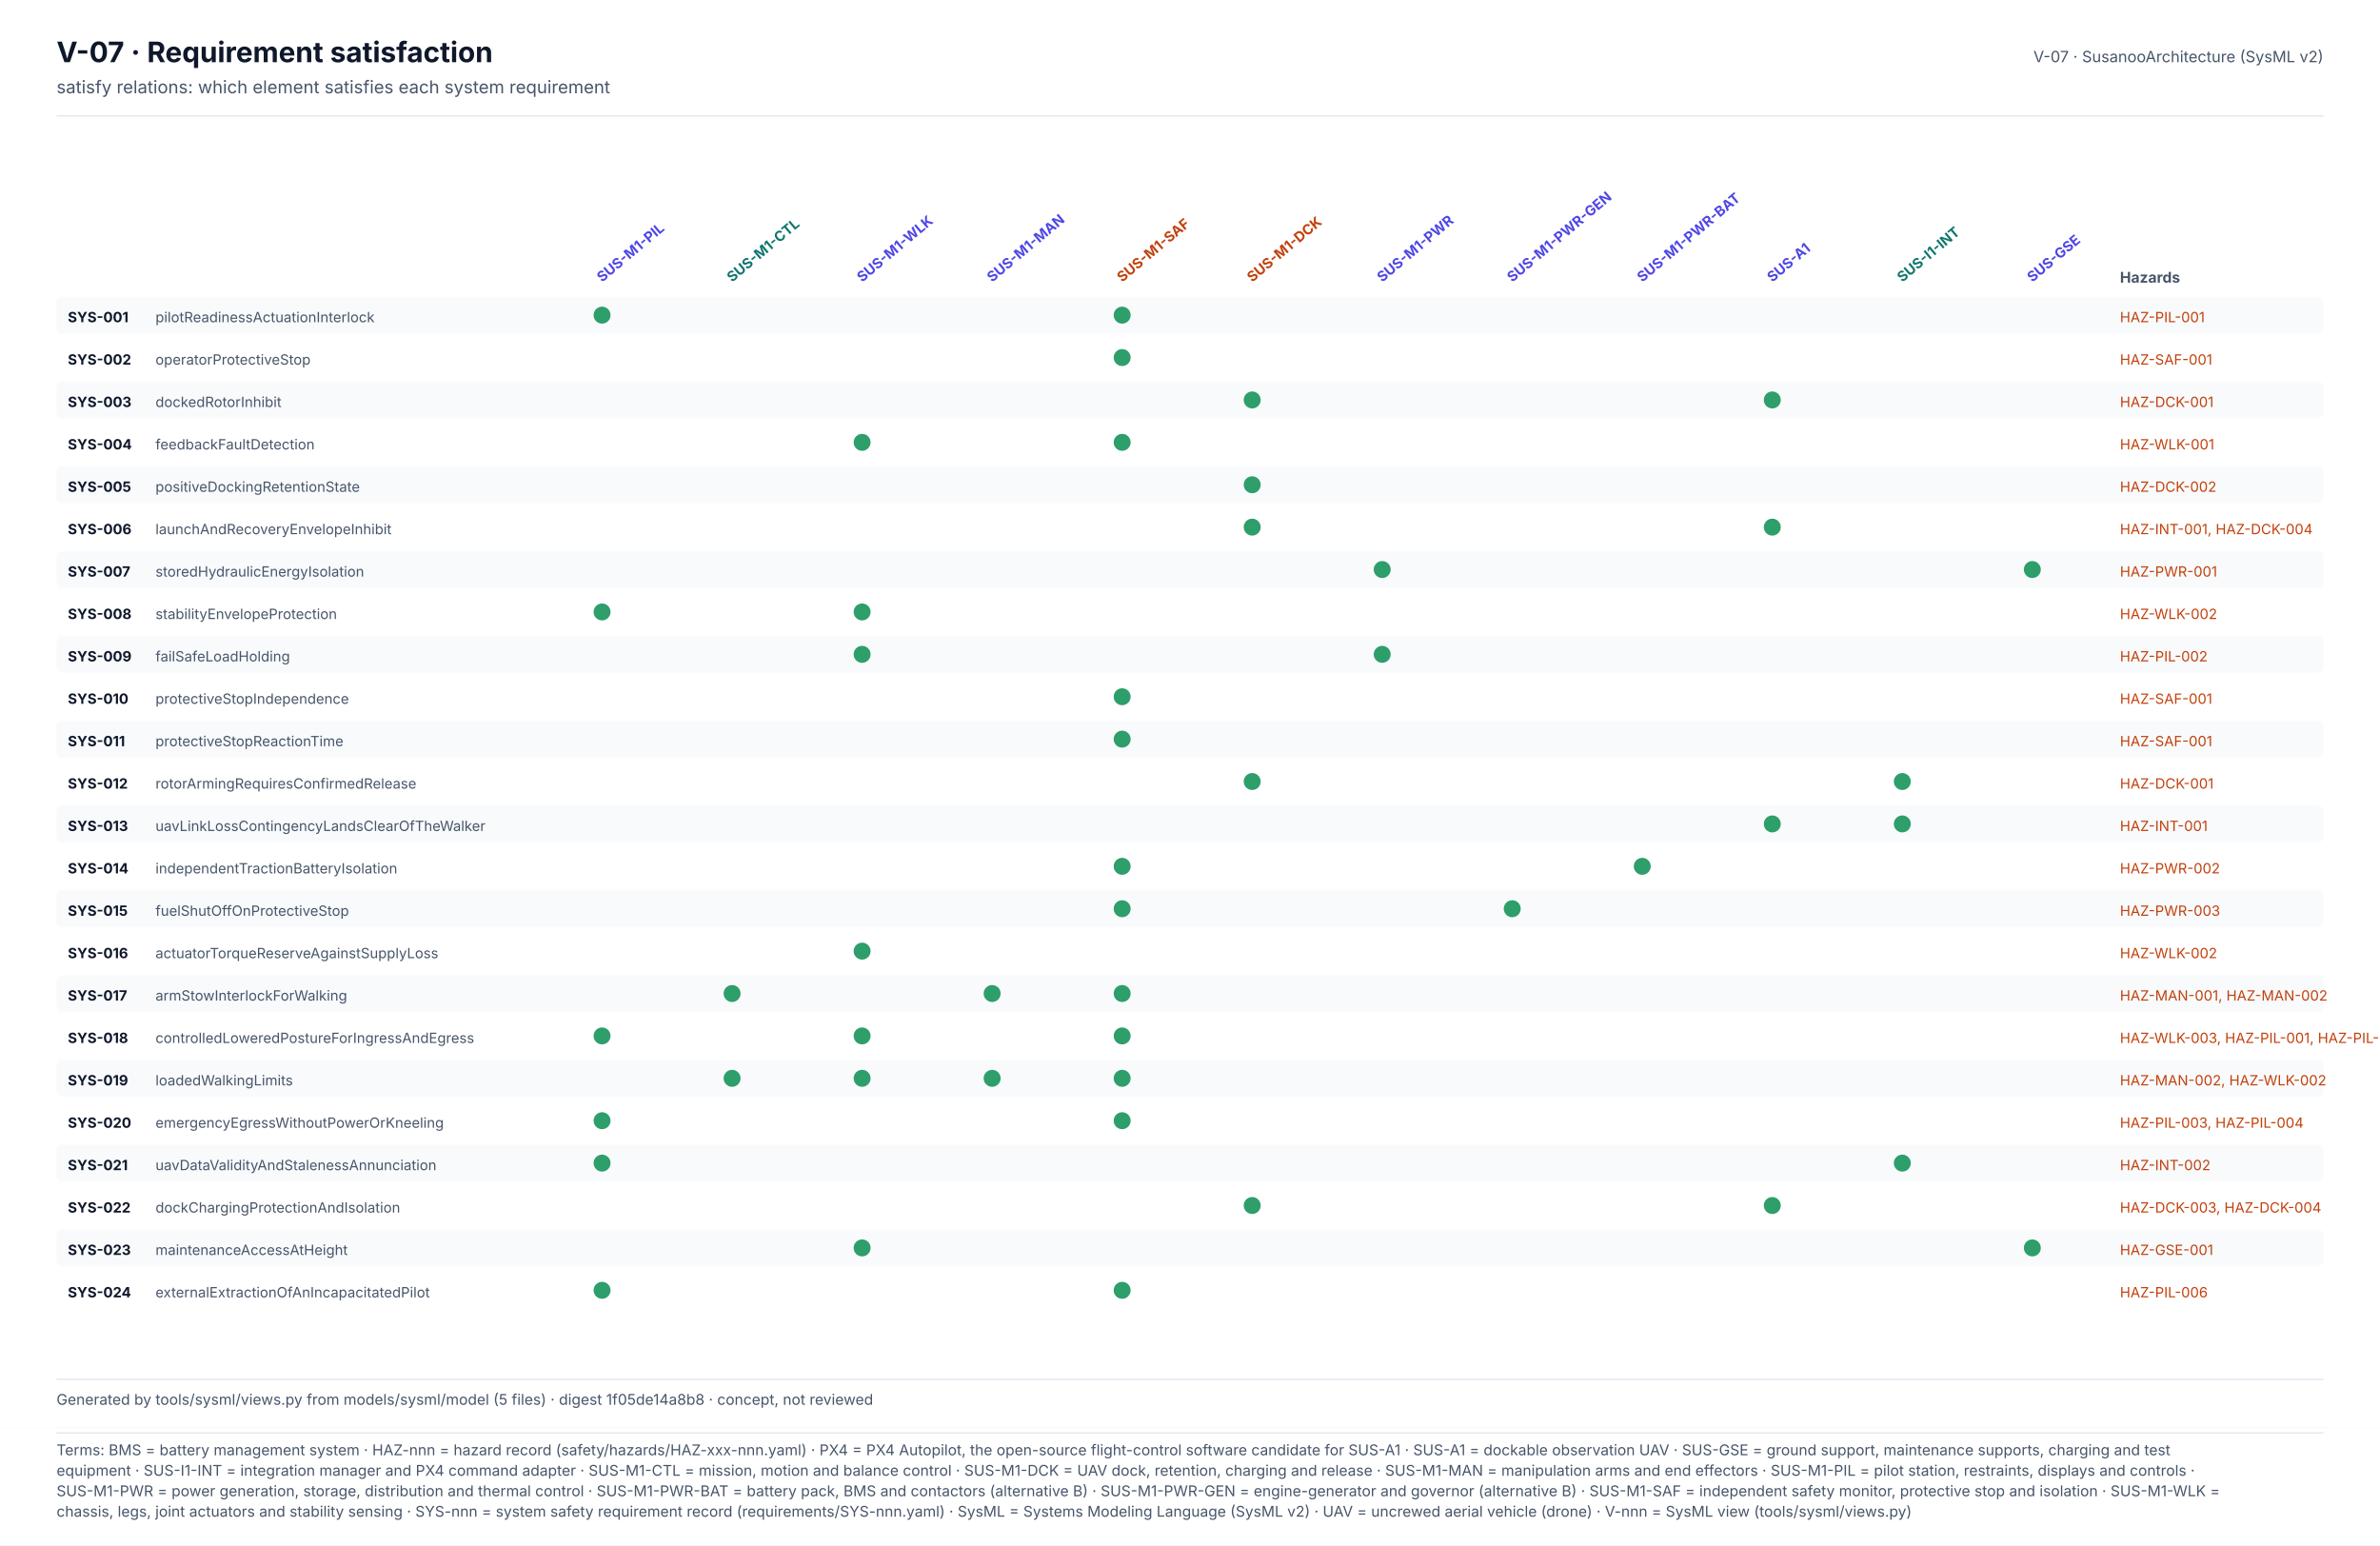
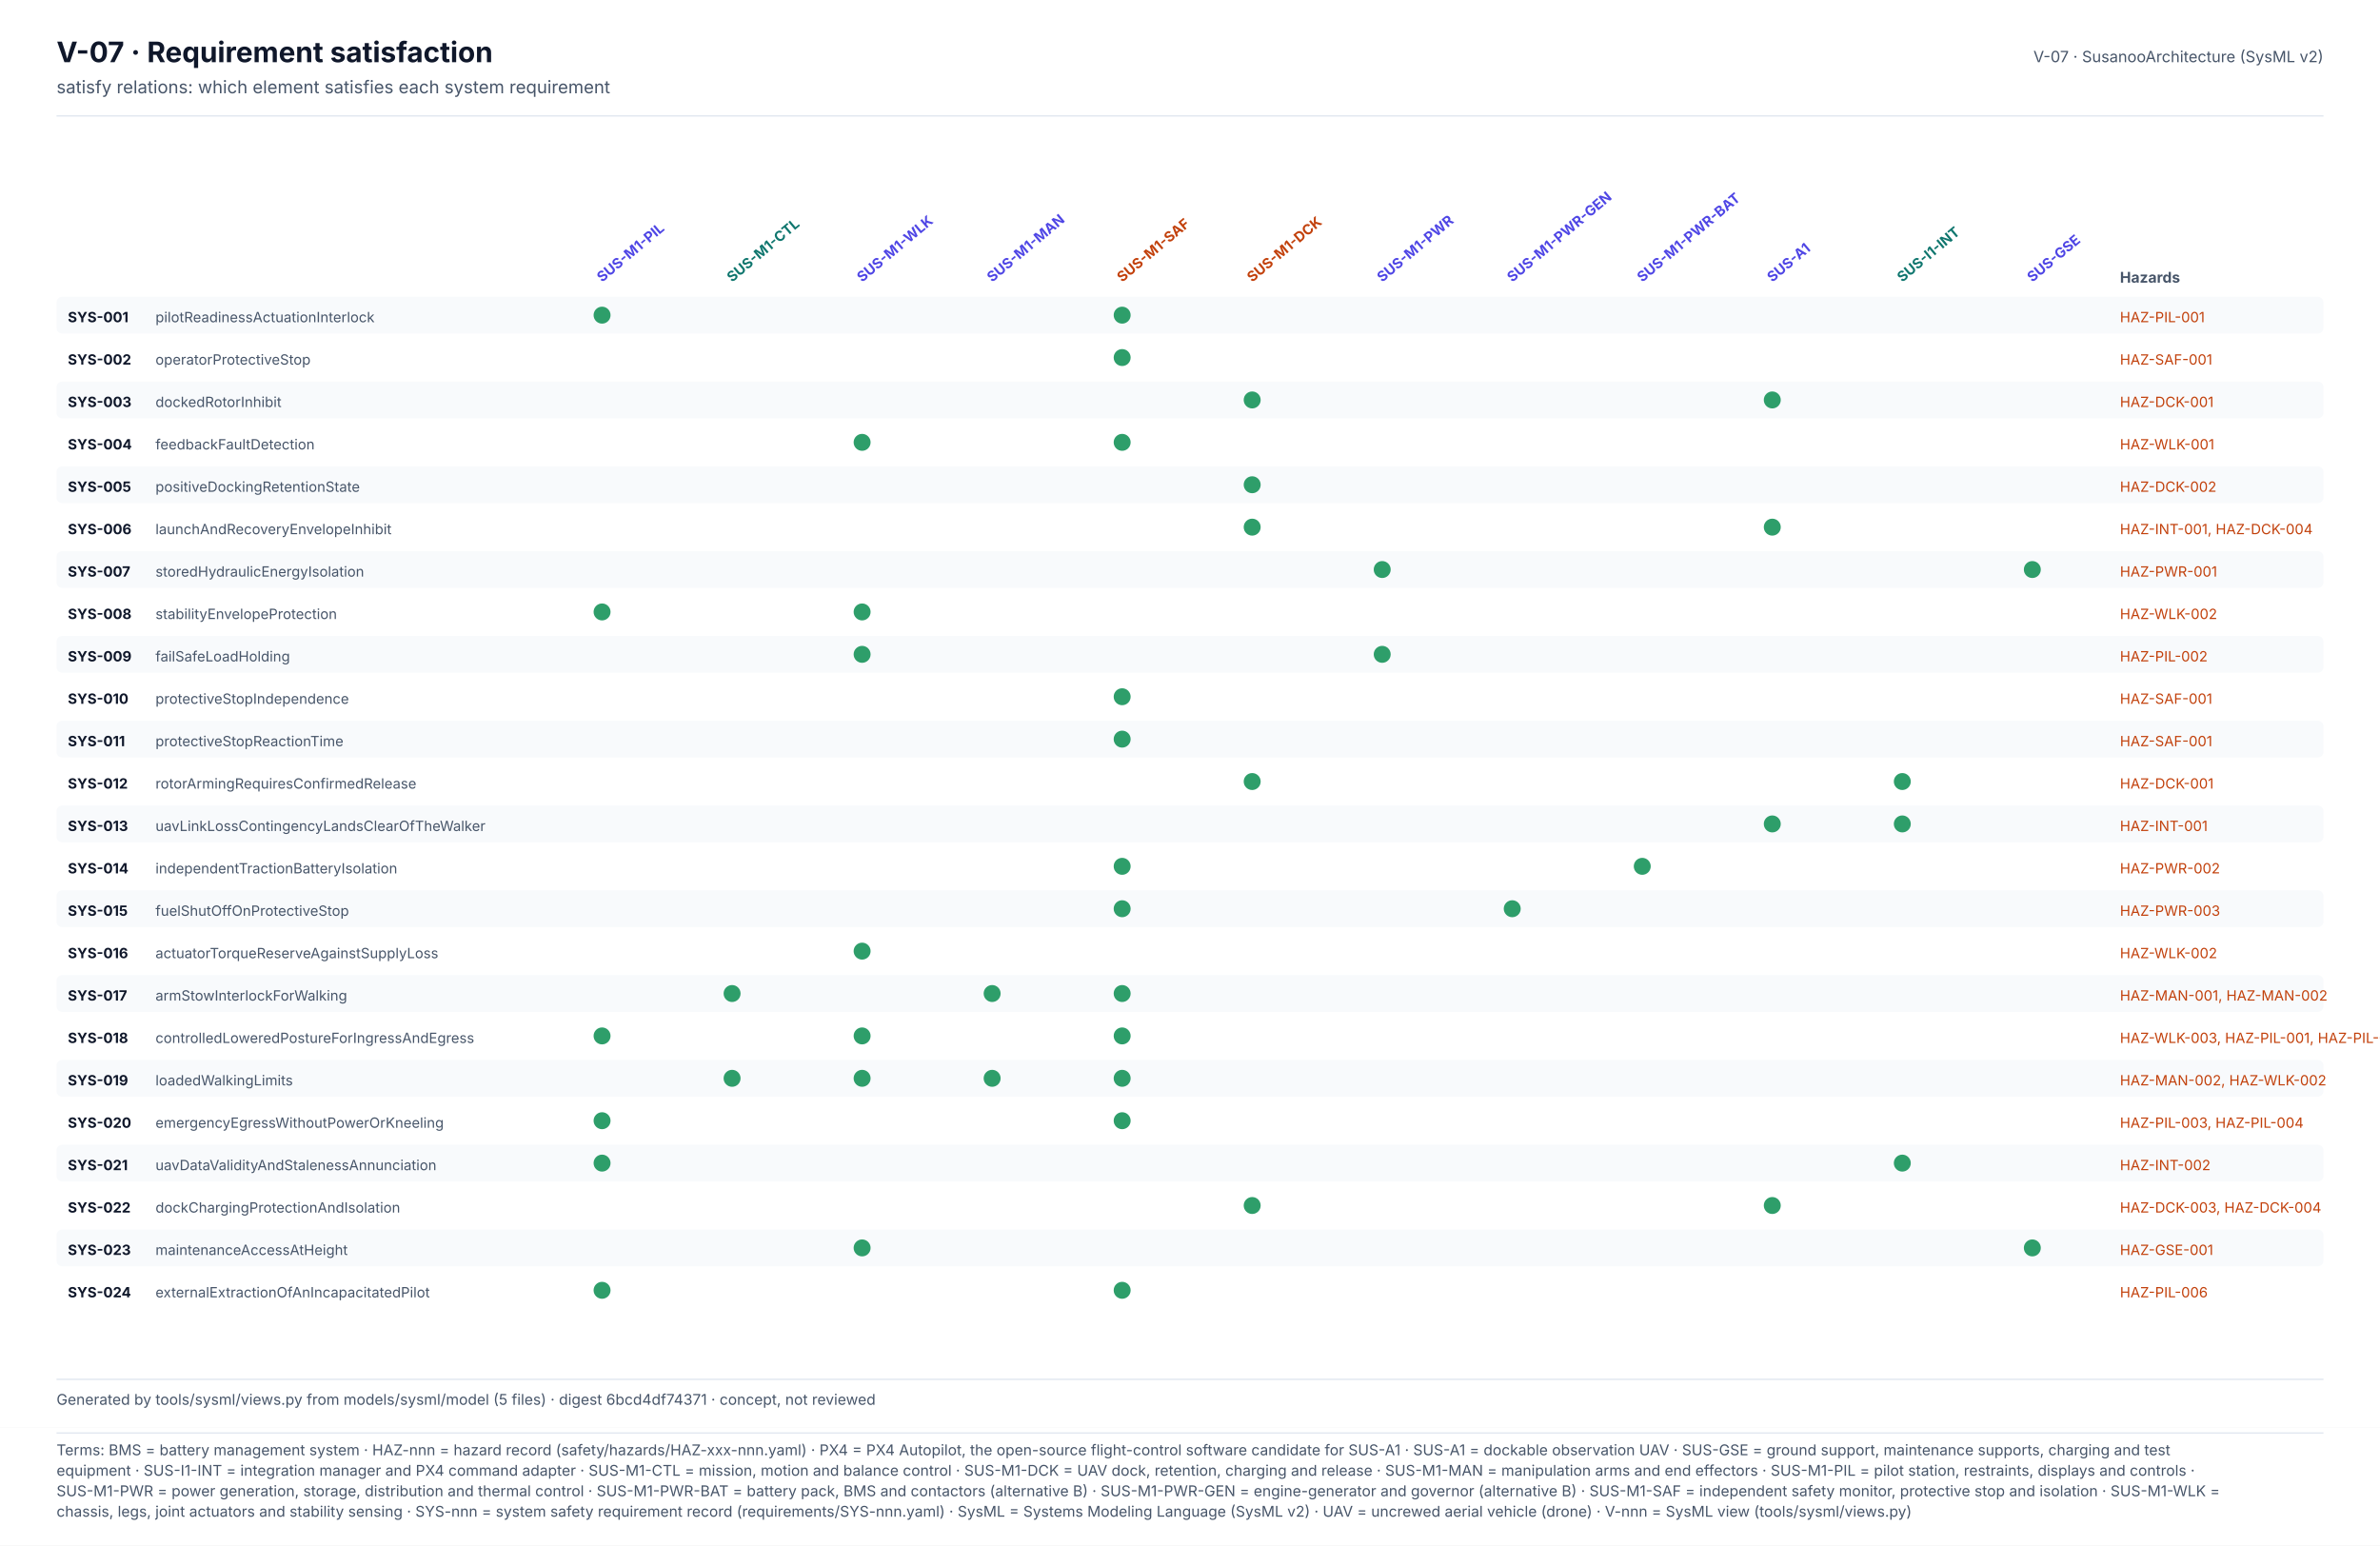
<svg xmlns="http://www.w3.org/2000/svg" width="1684" height="1093.6" viewBox="0 0 1684 1093.6" font-family="Inter, 'Segoe UI', Helvetica, Arial, sans-serif" role="img">
  <defs>
    <marker id="arr" viewBox="0 0 10 10" refX="9" refY="5" markerWidth="7" markerHeight="7" orient="auto-start-reverse">
      <path d="M0,0 L10,5 L0,10 z" fill="#475569" />
    </marker>
  </defs>
  <rect x="0" y="0" width="1684" height="1010" rx="0" fill="#FFFFFF" stroke="none" stroke-width="0" />
  <text x="40" y="44" font-size="20" fill="#0F172A" font-weight="700">V-07 · Requirement satisfaction</text>
  <text x="40" y="66" font-size="12.5" fill="#475569">satisfy relations: which element satisfies each system requirement</text>
  <text x="1644" y="44" font-size="11" fill="#475569" text-anchor="end">V-07 · SusanooArchitecture (SysML v2)</text>
  <line x1="40" y1="82" x2="1644" y2="82" stroke="#E2E8F0" stroke-width="1" />
  <text x="426" y="200" font-size="10" fill="#4F46E5" font-weight="700" transform="rotate(-40 426 200)">SUS-M1-PIL</text>
  <text x="518" y="200" font-size="10" fill="#0F766E" font-weight="700" transform="rotate(-40 518 200)">SUS-M1-CTL</text>
  <text x="610" y="200" font-size="10" fill="#4F46E5" font-weight="700" transform="rotate(-40 610 200)">SUS-M1-WLK</text>
  <text x="702" y="200" font-size="10" fill="#4F46E5" font-weight="700" transform="rotate(-40 702 200)">SUS-M1-MAN</text>
  <text x="794" y="200" font-size="10" fill="#C2410C" font-weight="700" transform="rotate(-40 794 200)">SUS-M1-SAF</text>
  <text x="886" y="200" font-size="10" fill="#C2410C" font-weight="700" transform="rotate(-40 886 200)">SUS-M1-DCK</text>
  <text x="978" y="200" font-size="10" fill="#4F46E5" font-weight="700" transform="rotate(-40 978 200)">SUS-M1-PWR</text>
  <text x="1070" y="200" font-size="10" fill="#4F46E5" font-weight="700" transform="rotate(-40 1070 200)">SUS-M1-PWR-GEN</text>
  <text x="1162" y="200" font-size="10" fill="#4F46E5" font-weight="700" transform="rotate(-40 1162 200)">SUS-M1-PWR-BAT</text>
  <text x="1254" y="200" font-size="10" fill="#4F46E5" font-weight="700" transform="rotate(-40 1254 200)">SUS-A1</text>
  <text x="1346" y="200" font-size="10" fill="#0F766E" font-weight="700" transform="rotate(-40 1346 200)">SUS-I1-INT</text>
  <text x="1438" y="200" font-size="10" fill="#4F46E5" font-weight="700" transform="rotate(-40 1438 200)">SUS-GSE</text>
  <text x="1500" y="200" font-size="10.5" fill="#475569" font-weight="700">Hazards</text>
  <rect x="40" y="210" width="1604" height="26" rx="4" fill="#F8FAFC" stroke="none" stroke-width="0" />
  <text x="48" y="228" font-size="10" fill="#0F172A" font-weight="700">SYS-001</text>
  <text x="110" y="228" font-size="10" fill="#475569">pilotReadinessActuationInterlock</text>
  <circle cx="426" cy="223" r="6" fill="#2E9E6A" stroke="none" />
  <circle cx="794" cy="223" r="6" fill="#2E9E6A" stroke="none" />
  <text x="1500" y="228" font-size="10" fill="#C2410C">HAZ-PIL-001</text>
  <rect x="40" y="240" width="1604" height="26" rx="4" fill="#FFFFFF" stroke="none" stroke-width="0" />
  <text x="48" y="258" font-size="10" fill="#0F172A" font-weight="700">SYS-002</text>
  <text x="110" y="258" font-size="10" fill="#475569">operatorProtectiveStop</text>
  <circle cx="794" cy="253" r="6" fill="#2E9E6A" stroke="none" />
  <text x="1500" y="258" font-size="10" fill="#C2410C">HAZ-SAF-001</text>
  <rect x="40" y="270" width="1604" height="26" rx="4" fill="#F8FAFC" stroke="none" stroke-width="0" />
  <text x="48" y="288" font-size="10" fill="#0F172A" font-weight="700">SYS-003</text>
  <text x="110" y="288" font-size="10" fill="#475569">dockedRotorInhibit</text>
  <circle cx="886" cy="283" r="6" fill="#2E9E6A" stroke="none" />
  <circle cx="1254" cy="283" r="6" fill="#2E9E6A" stroke="none" />
  <text x="1500" y="288" font-size="10" fill="#C2410C">HAZ-DCK-001</text>
  <rect x="40" y="300" width="1604" height="26" rx="4" fill="#FFFFFF" stroke="none" stroke-width="0" />
  <text x="48" y="318" font-size="10" fill="#0F172A" font-weight="700">SYS-004</text>
  <text x="110" y="318" font-size="10" fill="#475569">feedbackFaultDetection</text>
  <circle cx="610" cy="313" r="6" fill="#2E9E6A" stroke="none" />
  <circle cx="794" cy="313" r="6" fill="#2E9E6A" stroke="none" />
  <text x="1500" y="318" font-size="10" fill="#C2410C">HAZ-WLK-001</text>
  <rect x="40" y="330" width="1604" height="26" rx="4" fill="#F8FAFC" stroke="none" stroke-width="0" />
  <text x="48" y="348" font-size="10" fill="#0F172A" font-weight="700">SYS-005</text>
  <text x="110" y="348" font-size="10" fill="#475569">positiveDockingRetentionState</text>
  <circle cx="886" cy="343" r="6" fill="#2E9E6A" stroke="none" />
  <text x="1500" y="348" font-size="10" fill="#C2410C">HAZ-DCK-002</text>
  <rect x="40" y="360" width="1604" height="26" rx="4" fill="#FFFFFF" stroke="none" stroke-width="0" />
  <text x="48" y="378" font-size="10" fill="#0F172A" font-weight="700">SYS-006</text>
  <text x="110" y="378" font-size="10" fill="#475569">launchAndRecoveryEnvelopeInhibit</text>
  <circle cx="886" cy="373" r="6" fill="#2E9E6A" stroke="none" />
  <circle cx="1254" cy="373" r="6" fill="#2E9E6A" stroke="none" />
  <text x="1500" y="378" font-size="10" fill="#C2410C">HAZ-INT-001, HAZ-DCK-004</text>
  <rect x="40" y="390" width="1604" height="26" rx="4" fill="#F8FAFC" stroke="none" stroke-width="0" />
  <text x="48" y="408" font-size="10" fill="#0F172A" font-weight="700">SYS-007</text>
  <text x="110" y="408" font-size="10" fill="#475569">storedHydraulicEnergyIsolation</text>
  <circle cx="978" cy="403" r="6" fill="#2E9E6A" stroke="none" />
  <circle cx="1438" cy="403" r="6" fill="#2E9E6A" stroke="none" />
  <text x="1500" y="408" font-size="10" fill="#C2410C">HAZ-PWR-001</text>
  <rect x="40" y="420" width="1604" height="26" rx="4" fill="#FFFFFF" stroke="none" stroke-width="0" />
  <text x="48" y="438" font-size="10" fill="#0F172A" font-weight="700">SYS-008</text>
  <text x="110" y="438" font-size="10" fill="#475569">stabilityEnvelopeProtection</text>
  <circle cx="426" cy="433" r="6" fill="#2E9E6A" stroke="none" />
  <circle cx="610" cy="433" r="6" fill="#2E9E6A" stroke="none" />
  <text x="1500" y="438" font-size="10" fill="#C2410C">HAZ-WLK-002</text>
  <rect x="40" y="450" width="1604" height="26" rx="4" fill="#F8FAFC" stroke="none" stroke-width="0" />
  <text x="48" y="468" font-size="10" fill="#0F172A" font-weight="700">SYS-009</text>
  <text x="110" y="468" font-size="10" fill="#475569">failSafeLoadHolding</text>
  <circle cx="610" cy="463" r="6" fill="#2E9E6A" stroke="none" />
  <circle cx="978" cy="463" r="6" fill="#2E9E6A" stroke="none" />
  <text x="1500" y="468" font-size="10" fill="#C2410C">HAZ-PIL-002</text>
  <rect x="40" y="480" width="1604" height="26" rx="4" fill="#FFFFFF" stroke="none" stroke-width="0" />
  <text x="48" y="498" font-size="10" fill="#0F172A" font-weight="700">SYS-010</text>
  <text x="110" y="498" font-size="10" fill="#475569">protectiveStopIndependence</text>
  <circle cx="794" cy="493" r="6" fill="#2E9E6A" stroke="none" />
  <text x="1500" y="498" font-size="10" fill="#C2410C">HAZ-SAF-001</text>
  <rect x="40" y="510" width="1604" height="26" rx="4" fill="#F8FAFC" stroke="none" stroke-width="0" />
  <text x="48" y="528" font-size="10" fill="#0F172A" font-weight="700">SYS-011</text>
  <text x="110" y="528" font-size="10" fill="#475569">protectiveStopReactionTime</text>
  <circle cx="794" cy="523" r="6" fill="#2E9E6A" stroke="none" />
  <text x="1500" y="528" font-size="10" fill="#C2410C">HAZ-SAF-001</text>
  <rect x="40" y="540" width="1604" height="26" rx="4" fill="#FFFFFF" stroke="none" stroke-width="0" />
  <text x="48" y="558" font-size="10" fill="#0F172A" font-weight="700">SYS-012</text>
  <text x="110" y="558" font-size="10" fill="#475569">rotorArmingRequiresConfirmedRelease</text>
  <circle cx="886" cy="553" r="6" fill="#2E9E6A" stroke="none" />
  <circle cx="1346" cy="553" r="6" fill="#2E9E6A" stroke="none" />
  <text x="1500" y="558" font-size="10" fill="#C2410C">HAZ-DCK-001</text>
  <rect x="40" y="570" width="1604" height="26" rx="4" fill="#F8FAFC" stroke="none" stroke-width="0" />
  <text x="48" y="588" font-size="10" fill="#0F172A" font-weight="700">SYS-013</text>
  <text x="110" y="588" font-size="10" fill="#475569">uavLinkLossContingencyLandsClearOfTheWalker</text>
  <circle cx="1254" cy="583" r="6" fill="#2E9E6A" stroke="none" />
  <circle cx="1346" cy="583" r="6" fill="#2E9E6A" stroke="none" />
  <text x="1500" y="588" font-size="10" fill="#C2410C">HAZ-INT-001</text>
  <rect x="40" y="600" width="1604" height="26" rx="4" fill="#FFFFFF" stroke="none" stroke-width="0" />
  <text x="48" y="618" font-size="10" fill="#0F172A" font-weight="700">SYS-014</text>
  <text x="110" y="618" font-size="10" fill="#475569">independentTractionBatteryIsolation</text>
  <circle cx="794" cy="613" r="6" fill="#2E9E6A" stroke="none" />
  <circle cx="1162" cy="613" r="6" fill="#2E9E6A" stroke="none" />
  <text x="1500" y="618" font-size="10" fill="#C2410C">HAZ-PWR-002</text>
  <rect x="40" y="630" width="1604" height="26" rx="4" fill="#F8FAFC" stroke="none" stroke-width="0" />
  <text x="48" y="648" font-size="10" fill="#0F172A" font-weight="700">SYS-015</text>
  <text x="110" y="648" font-size="10" fill="#475569">fuelShutOffOnProtectiveStop</text>
  <circle cx="794" cy="643" r="6" fill="#2E9E6A" stroke="none" />
  <circle cx="1070" cy="643" r="6" fill="#2E9E6A" stroke="none" />
  <text x="1500" y="648" font-size="10" fill="#C2410C">HAZ-PWR-003</text>
  <rect x="40" y="660" width="1604" height="26" rx="4" fill="#FFFFFF" stroke="none" stroke-width="0" />
  <text x="48" y="678" font-size="10" fill="#0F172A" font-weight="700">SYS-016</text>
  <text x="110" y="678" font-size="10" fill="#475569">actuatorTorqueReserveAgainstSupplyLoss</text>
  <circle cx="610" cy="673" r="6" fill="#2E9E6A" stroke="none" />
  <text x="1500" y="678" font-size="10" fill="#C2410C">HAZ-WLK-002</text>
  <rect x="40" y="690" width="1604" height="26" rx="4" fill="#F8FAFC" stroke="none" stroke-width="0" />
  <text x="48" y="708" font-size="10" fill="#0F172A" font-weight="700">SYS-017</text>
  <text x="110" y="708" font-size="10" fill="#475569">armStowInterlockForWalking</text>
  <circle cx="518" cy="703" r="6" fill="#2E9E6A" stroke="none" />
  <circle cx="702" cy="703" r="6" fill="#2E9E6A" stroke="none" />
  <circle cx="794" cy="703" r="6" fill="#2E9E6A" stroke="none" />
  <text x="1500" y="708" font-size="10" fill="#C2410C">HAZ-MAN-001, HAZ-MAN-002</text>
  <rect x="40" y="720" width="1604" height="26" rx="4" fill="#FFFFFF" stroke="none" stroke-width="0" />
  <text x="48" y="738" font-size="10" fill="#0F172A" font-weight="700">SYS-018</text>
  <text x="110" y="738" font-size="10" fill="#475569">controlledLoweredPostureForIngressAndEgress</text>
  <circle cx="426" cy="733" r="6" fill="#2E9E6A" stroke="none" />
  <circle cx="610" cy="733" r="6" fill="#2E9E6A" stroke="none" />
  <circle cx="794" cy="733" r="6" fill="#2E9E6A" stroke="none" />
  <text x="1500" y="738" font-size="10" fill="#C2410C">HAZ-WLK-003, HAZ-PIL-001, HAZ-PIL-004, HAZ-PIL-005</text>
  <rect x="40" y="750" width="1604" height="26" rx="4" fill="#F8FAFC" stroke="none" stroke-width="0" />
  <text x="48" y="768" font-size="10" fill="#0F172A" font-weight="700">SYS-019</text>
  <text x="110" y="768" font-size="10" fill="#475569">loadedWalkingLimits</text>
  <circle cx="518" cy="763" r="6" fill="#2E9E6A" stroke="none" />
  <circle cx="610" cy="763" r="6" fill="#2E9E6A" stroke="none" />
  <circle cx="702" cy="763" r="6" fill="#2E9E6A" stroke="none" />
  <circle cx="794" cy="763" r="6" fill="#2E9E6A" stroke="none" />
  <text x="1500" y="768" font-size="10" fill="#C2410C">HAZ-MAN-002, HAZ-WLK-002</text>
  <rect x="40" y="780" width="1604" height="26" rx="4" fill="#FFFFFF" stroke="none" stroke-width="0" />
  <text x="48" y="798" font-size="10" fill="#0F172A" font-weight="700">SYS-020</text>
  <text x="110" y="798" font-size="10" fill="#475569">emergencyEgressWithoutPowerOrKneeling</text>
  <circle cx="426" cy="793" r="6" fill="#2E9E6A" stroke="none" />
  <circle cx="794" cy="793" r="6" fill="#2E9E6A" stroke="none" />
  <text x="1500" y="798" font-size="10" fill="#C2410C">HAZ-PIL-003, HAZ-PIL-004</text>
  <rect x="40" y="810" width="1604" height="26" rx="4" fill="#F8FAFC" stroke="none" stroke-width="0" />
  <text x="48" y="828" font-size="10" fill="#0F172A" font-weight="700">SYS-021</text>
  <text x="110" y="828" font-size="10" fill="#475569">uavDataValidityAndStalenessAnnunciation</text>
  <circle cx="426" cy="823" r="6" fill="#2E9E6A" stroke="none" />
  <circle cx="1346" cy="823" r="6" fill="#2E9E6A" stroke="none" />
  <text x="1500" y="828" font-size="10" fill="#C2410C">HAZ-INT-002</text>
  <rect x="40" y="840" width="1604" height="26" rx="4" fill="#FFFFFF" stroke="none" stroke-width="0" />
  <text x="48" y="858" font-size="10" fill="#0F172A" font-weight="700">SYS-022</text>
  <text x="110" y="858" font-size="10" fill="#475569">dockChargingProtectionAndIsolation</text>
  <circle cx="886" cy="853" r="6" fill="#2E9E6A" stroke="none" />
  <circle cx="1254" cy="853" r="6" fill="#2E9E6A" stroke="none" />
  <text x="1500" y="858" font-size="10" fill="#C2410C">HAZ-DCK-003, HAZ-DCK-004</text>
  <rect x="40" y="870" width="1604" height="26" rx="4" fill="#F8FAFC" stroke="none" stroke-width="0" />
  <text x="48" y="888" font-size="10" fill="#0F172A" font-weight="700">SYS-023</text>
  <text x="110" y="888" font-size="10" fill="#475569">maintenanceAccessAtHeight</text>
  <circle cx="610" cy="883" r="6" fill="#2E9E6A" stroke="none" />
  <circle cx="1438" cy="883" r="6" fill="#2E9E6A" stroke="none" />
  <text x="1500" y="888" font-size="10" fill="#C2410C">HAZ-GSE-001</text>
  <rect x="40" y="900" width="1604" height="26" rx="4" fill="#FFFFFF" stroke="none" stroke-width="0" />
  <text x="48" y="918" font-size="10" fill="#0F172A" font-weight="700">SYS-024</text>
  <text x="110" y="918" font-size="10" fill="#475569">externalExtractionOfAnIncapacitatedPilot</text>
  <circle cx="426" cy="913" r="6" fill="#2E9E6A" stroke="none" />
  <circle cx="794" cy="913" r="6" fill="#2E9E6A" stroke="none" />
  <text x="1500" y="918" font-size="10" fill="#C2410C">HAZ-PIL-006</text>
  <line x1="40" y1="976" x2="1644" y2="976" stroke="#E2E8F0" stroke-width="1" />
-   <text x="40" y="994" font-size="10.5" fill="#475569">Generated by tools/sysml/views.py from models/sysml/model (5 files) · digest 1f05de14a8b8 · concept, not reviewed</text>
+   <text x="40" y="994" font-size="10.5" fill="#475569">Generated by tools/sysml/views.py from models/sysml/model (5 files) · digest 6bcd4df74371 · concept, not reviewed</text>
  <g class="terms" data-base-h="1010">
    <rect x="0" y="1010" width="1684" height="83.6" fill="#FFFFFF" />
    <line x1="40" y1="1014" x2="1644" y2="1014" stroke="#E2E8F0" stroke-width="1" />
    <text x="40" y="1029.7" font-size="10.5" fill="#475569" font-family="Inter, 'Segoe UI', Helvetica, Arial, sans-serif">Terms: BMS = battery management system · HAZ-nnn = hazard record (safety/hazards/HAZ-xxx-nnn.yaml) · PX4 = PX4 Autopilot, the open-source flight-control software candidate for SUS-A1 · SUS-A1 = dockable observation UAV · SUS-GSE = ground support, maintenance supports, charging and test</text>
    <text x="40" y="1044.2" font-size="10.5" fill="#475569" font-family="Inter, 'Segoe UI', Helvetica, Arial, sans-serif">equipment · SUS-I1-INT = integration manager and PX4 command adapter · SUS-M1-CTL = mission, motion and balance control · SUS-M1-DCK = UAV dock, retention, charging and release · SUS-M1-MAN = manipulation arms and end effectors · SUS-M1-PIL = pilot station, restraints, displays and controls ·</text>
    <text x="40" y="1058.7" font-size="10.5" fill="#475569" font-family="Inter, 'Segoe UI', Helvetica, Arial, sans-serif">SUS-M1-PWR = power generation, storage, distribution and thermal control · SUS-M1-PWR-BAT = battery pack, BMS and contactors (alternative B) · SUS-M1-PWR-GEN = engine-generator and governor (alternative B) · SUS-M1-SAF = independent safety monitor, protective stop and isolation · SUS-M1-WLK =</text>
    <text x="40" y="1073.2" font-size="10.5" fill="#475569" font-family="Inter, 'Segoe UI', Helvetica, Arial, sans-serif">chassis, legs, joint actuators and stability sensing · SYS-nnn = system safety requirement record (requirements/SYS-nnn.yaml) · SysML = Systems Modeling Language (SysML v2) · UAV = uncrewed aerial vehicle (drone) · V-nnn = SysML view (tools/sysml/views.py)</text>
  </g>
</svg>
